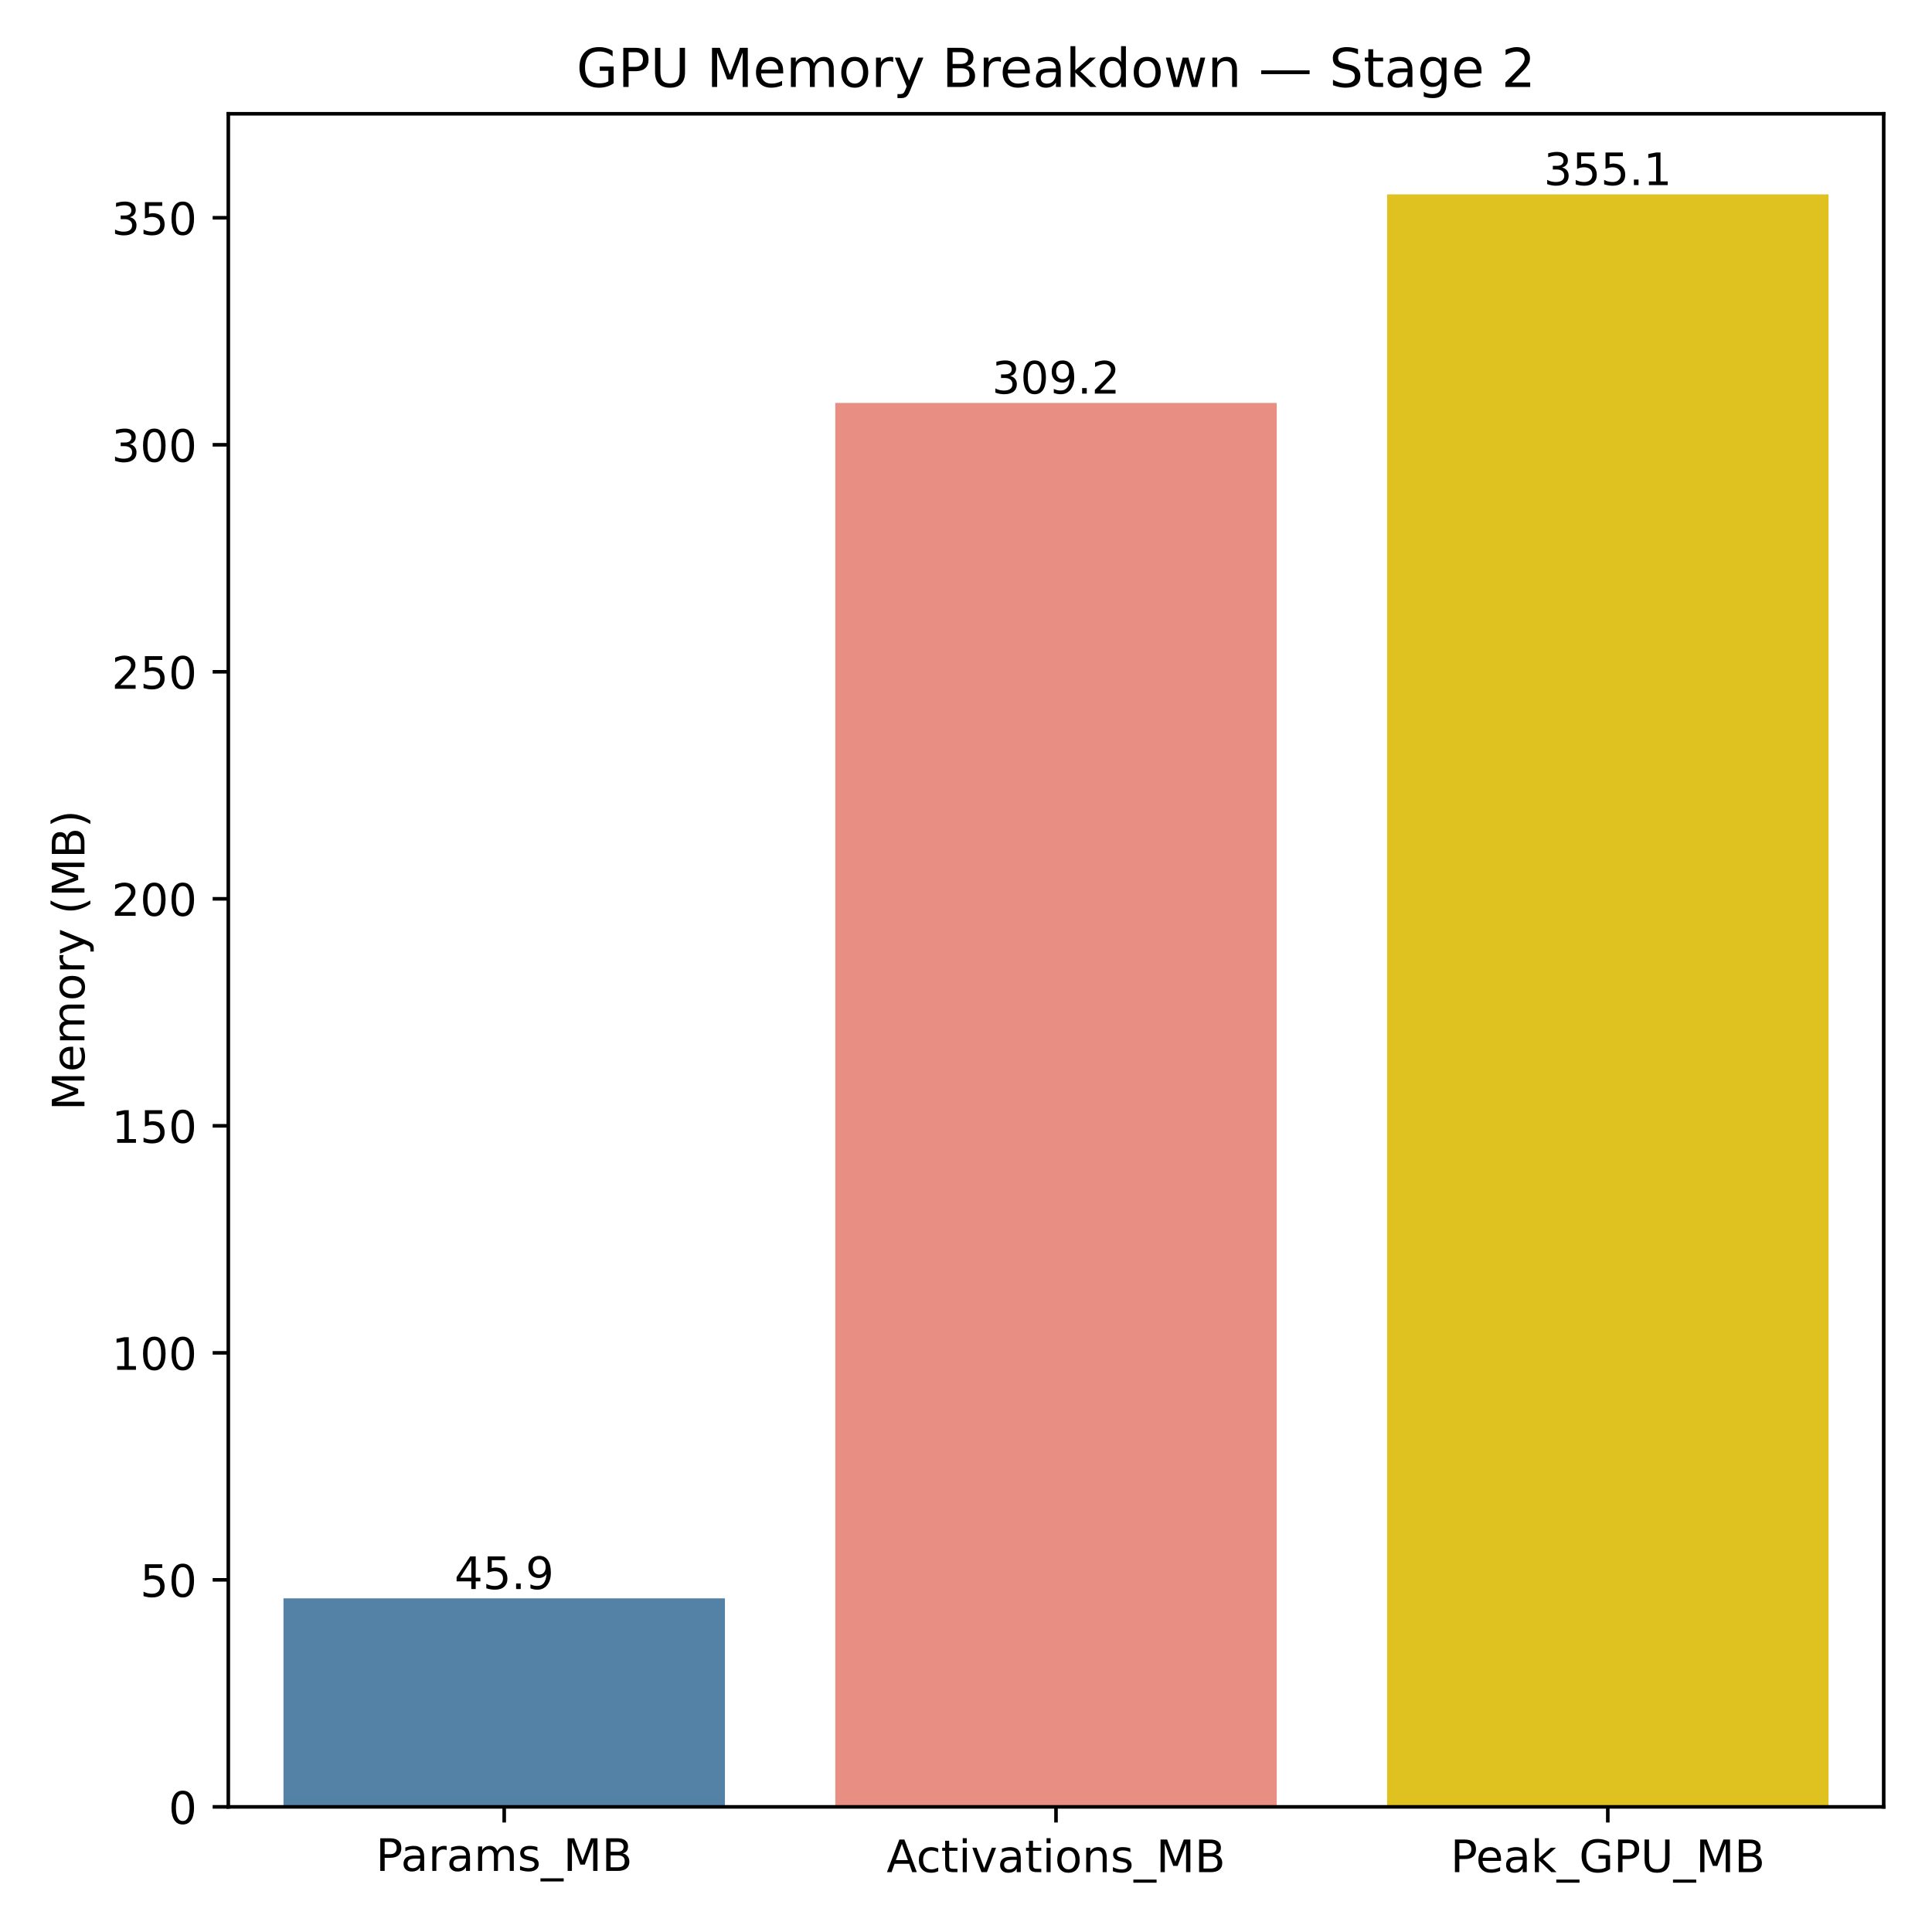
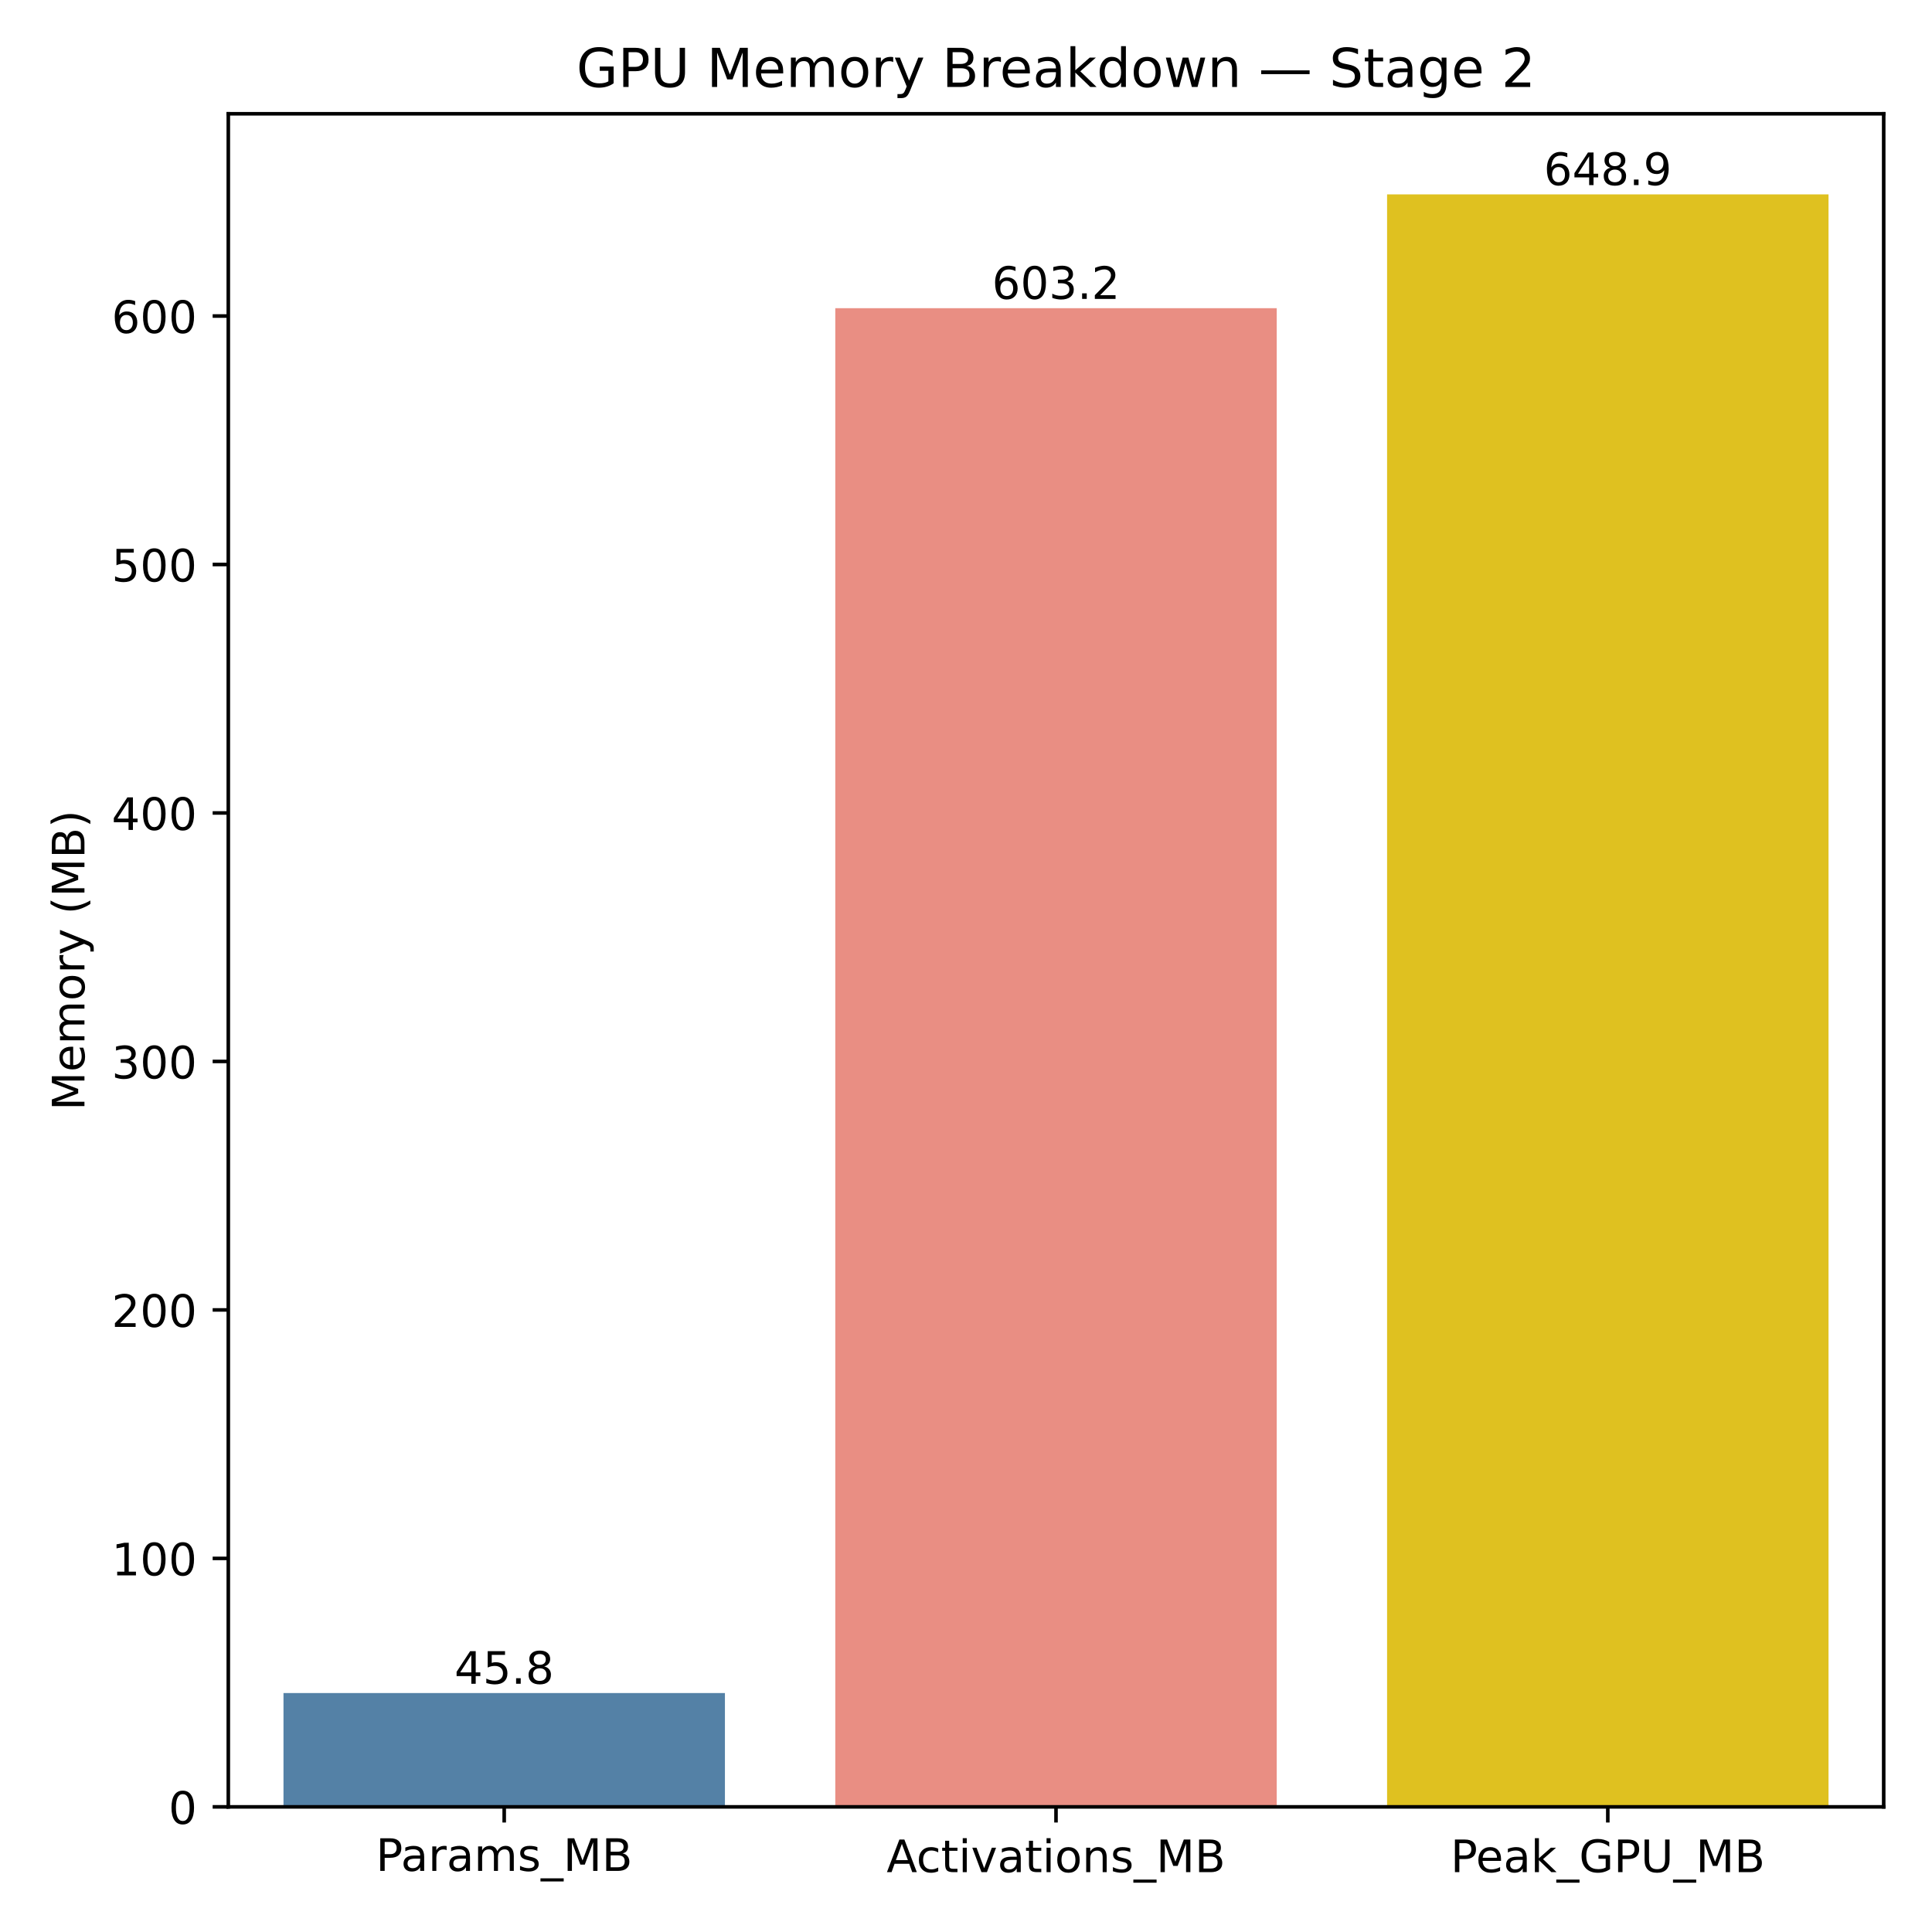
<svg xmlns="http://www.w3.org/2000/svg" xmlns:xlink="http://www.w3.org/1999/xlink" width="432pt" height="432pt" viewBox="0 0 432 432" version="1.1">
  <defs>
    <style type="text/css">*{stroke-linejoin: round; stroke-linecap: butt}</style>
  </defs>
  <g id="figure_1">
    <g id="patch_1">
      <path d="M 0 432  L 432 432  L 432 0  L 0 0  z " style="fill: #ffffff" />
    </g>
    <g id="axes_1">
      <g id="patch_2">
        <path d="M 51.05 404.019  L 421.2 404.019  L 421.2 25.44  L 51.05 25.44  z " style="fill: #ffffff" />
      </g>
      <g id="patch_3">
-         <path d="M 63.388 404.019  L 162.095 404.019  L 162.095 357.394  L 63.388 357.394  z " clip-path="url(#pa5c21d9025)" style="fill: #5481a6" />
+         <path d="M 63.388 404.019  L 162.095 404.019  L 162.095 378.573  L 63.388 378.573  z " clip-path="url(#pd3d8eb7577)" style="fill: #5481a6" />
      </g>
      <g id="patch_4">
-         <path d="M 186.772 404.019  L 285.478 404.019  L 285.478 90.092  L 186.772 90.092  z " clip-path="url(#pa5c21d9025)" style="fill: #e98e83" />
+         <path d="M 186.772 404.019  L 285.478 404.019  L 285.478 68.913  L 186.772 68.913  z " clip-path="url(#pd3d8eb7577)" style="fill: #e98e83" />
      </g>
      <g id="patch_5">
-         <path d="M 310.155 404.019  L 408.862 404.019  L 408.862 43.468  L 310.155 43.468  z " clip-path="url(#pa5c21d9025)" style="fill: #dfc120" />
+         <path d="M 310.155 404.019  L 408.862 404.019  L 408.862 43.468  L 310.155 43.468  z " clip-path="url(#pd3d8eb7577)" style="fill: #dfc120" />
      </g>
      <g id="matplotlib.axis_1">
        <g id="xtick_1">
          <g id="line2d_1">
            <defs>
-               <path id="m5fd11503fb" d="M 0 0  L 0 3.5  " style="stroke: #000000; stroke-width: 0.8" />
+               <path id="ma77d224c47" d="M 0 0  L 0 3.5  " style="stroke: #000000; stroke-width: 0.8" />
            </defs>
            <g>
-               <use xlink:href="#m5fd11503fb" x="112.742" y="404.019" style="stroke: #000000; stroke-width: 0.8" />
+               <use xlink:href="#ma77d224c47" x="112.742" y="404.019" style="stroke: #000000; stroke-width: 0.8" />
            </g>
          </g>
          <g id="text_1">
            <g transform="translate(84.0487 418.3391) scale(0.1 -0.1)">
              <defs>
                <path id="DejaVuSans-50" d="M 1259 4147  L 1259 2394  L 2053 2394  Q 2494 2394 2734 2622  Q 2975 2850 2975 3272  Q 2975 3691 2734 3919  Q 2494 4147 2053 4147  L 1259 4147  z M 628 4666  L 2053 4666  Q 2838 4666 3239 4311  Q 3641 3956 3641 3272  Q 3641 2581 3239 2228  Q 2838 1875 2053 1875  L 1259 1875  L 1259 0  L 628 0  L 628 4666  z " transform="scale(0.015625)" />
                <path id="DejaVuSans-61" d="M 2194 1759  Q 1497 1759 1228 1600  Q 959 1441 959 1056  Q 959 750 1161 570  Q 1363 391 1709 391  Q 2188 391 2477 730  Q 2766 1069 2766 1631  L 2766 1759  L 2194 1759  z M 3341 1997  L 3341 0  L 2766 0  L 2766 531  Q 2569 213 2275 61  Q 1981 -91 1556 -91  Q 1019 -91 701 211  Q 384 513 384 1019  Q 384 1609 779 1909  Q 1175 2209 1959 2209  L 2766 2209  L 2766 2266  Q 2766 2663 2505 2880  Q 2244 3097 1772 3097  Q 1472 3097 1187 3025  Q 903 2953 641 2809  L 641 3341  Q 956 3463 1253 3523  Q 1550 3584 1831 3584  Q 2591 3584 2966 3190  Q 3341 2797 3341 1997  z " transform="scale(0.015625)" />
                <path id="DejaVuSans-72" d="M 2631 2963  Q 2534 3019 2420 3045  Q 2306 3072 2169 3072  Q 1681 3072 1420 2755  Q 1159 2438 1159 1844  L 1159 0  L 581 0  L 581 3500  L 1159 3500  L 1159 2956  Q 1341 3275 1631 3429  Q 1922 3584 2338 3584  Q 2397 3584 2469 3576  Q 2541 3569 2628 3553  L 2631 2963  z " transform="scale(0.015625)" />
                <path id="DejaVuSans-6d" d="M 3328 2828  Q 3544 3216 3844 3400  Q 4144 3584 4550 3584  Q 5097 3584 5394 3201  Q 5691 2819 5691 2113  L 5691 0  L 5113 0  L 5113 2094  Q 5113 2597 4934 2840  Q 4756 3084 4391 3084  Q 3944 3084 3684 2787  Q 3425 2491 3425 1978  L 3425 0  L 2847 0  L 2847 2094  Q 2847 2600 2669 2842  Q 2491 3084 2119 3084  Q 1678 3084 1418 2786  Q 1159 2488 1159 1978  L 1159 0  L 581 0  L 581 3500  L 1159 3500  L 1159 2956  Q 1356 3278 1631 3431  Q 1906 3584 2284 3584  Q 2666 3584 2933 3390  Q 3200 3197 3328 2828  z " transform="scale(0.015625)" />
                <path id="DejaVuSans-73" d="M 2834 3397  L 2834 2853  Q 2591 2978 2328 3040  Q 2066 3103 1784 3103  Q 1356 3103 1142 2972  Q 928 2841 928 2578  Q 928 2378 1081 2264  Q 1234 2150 1697 2047  L 1894 2003  Q 2506 1872 2764 1633  Q 3022 1394 3022 966  Q 3022 478 2636 193  Q 2250 -91 1575 -91  Q 1294 -91 989 -36  Q 684 19 347 128  L 347 722  Q 666 556 975 473  Q 1284 391 1588 391  Q 1994 391 2212 530  Q 2431 669 2431 922  Q 2431 1156 2273 1281  Q 2116 1406 1581 1522  L 1381 1569  Q 847 1681 609 1914  Q 372 2147 372 2553  Q 372 3047 722 3315  Q 1072 3584 1716 3584  Q 2034 3584 2315 3537  Q 2597 3491 2834 3397  z " transform="scale(0.015625)" />
                <path id="DejaVuSans-5f" d="M 3263 -1063  L 3263 -1509  L -63 -1509  L -63 -1063  L 3263 -1063  z " transform="scale(0.015625)" />
                <path id="DejaVuSans-4d" d="M 628 4666  L 1569 4666  L 2759 1491  L 3956 4666  L 4897 4666  L 4897 0  L 4281 0  L 4281 4097  L 3078 897  L 2444 897  L 1241 4097  L 1241 0  L 628 0  L 628 4666  z " transform="scale(0.015625)" />
                <path id="DejaVuSans-42" d="M 1259 2228  L 1259 519  L 2272 519  Q 2781 519 3026 730  Q 3272 941 3272 1375  Q 3272 1813 3026 2020  Q 2781 2228 2272 2228  L 1259 2228  z M 1259 4147  L 1259 2741  L 2194 2741  Q 2656 2741 2882 2914  Q 3109 3088 3109 3444  Q 3109 3797 2882 3972  Q 2656 4147 2194 4147  L 1259 4147  z M 628 4666  L 2241 4666  Q 2963 4666 3353 4366  Q 3744 4066 3744 3513  Q 3744 3084 3544 2831  Q 3344 2578 2956 2516  Q 3422 2416 3680 2098  Q 3938 1781 3938 1306  Q 3938 681 3513 340  Q 3088 0 2303 0  L 628 0  L 628 4666  z " transform="scale(0.015625)" />
              </defs>
              <use xlink:href="#DejaVuSans-50" />
              <use xlink:href="#DejaVuSans-61" transform="translate(55.80273 0)" />
              <use xlink:href="#DejaVuSans-72" transform="translate(117.082 0)" />
              <use xlink:href="#DejaVuSans-61" transform="translate(158.1953 0)" />
              <use xlink:href="#DejaVuSans-6d" transform="translate(219.4746 0)" />
              <use xlink:href="#DejaVuSans-73" transform="translate(316.8867 0)" />
              <use xlink:href="#DejaVuSans-5f" transform="translate(368.9863 0)" />
              <use xlink:href="#DejaVuSans-4d" transform="translate(418.9863 0)" />
              <use xlink:href="#DejaVuSans-42" transform="translate(505.2656 0)" />
            </g>
          </g>
        </g>
        <g id="xtick_2">
          <g id="line2d_2">
            <g>
-               <use xlink:href="#m5fd11503fb" x="236.125" y="404.019" style="stroke: #000000; stroke-width: 0.8" />
+               <use xlink:href="#ma77d224c47" x="236.125" y="404.019" style="stroke: #000000; stroke-width: 0.8" />
            </g>
          </g>
          <g id="text_2">
            <g transform="translate(198.2438 418.6172) scale(0.1 -0.1)">
              <defs>
                <path id="DejaVuSans-41" d="M 2188 4044  L 1331 1722  L 3047 1722  L 2188 4044  z M 1831 4666  L 2547 4666  L 4325 0  L 3669 0  L 3244 1197  L 1141 1197  L 716 0  L 50 0  L 1831 4666  z " transform="scale(0.015625)" />
                <path id="DejaVuSans-63" d="M 3122 3366  L 3122 2828  Q 2878 2963 2633 3030  Q 2388 3097 2138 3097  Q 1578 3097 1268 2742  Q 959 2388 959 1747  Q 959 1106 1268 751  Q 1578 397 2138 397  Q 2388 397 2633 464  Q 2878 531 3122 666  L 3122 134  Q 2881 22 2623 -34  Q 2366 -91 2075 -91  Q 1284 -91 818 406  Q 353 903 353 1747  Q 353 2603 823 3093  Q 1294 3584 2113 3584  Q 2378 3584 2631 3529  Q 2884 3475 3122 3366  z " transform="scale(0.015625)" />
                <path id="DejaVuSans-74" d="M 1172 4494  L 1172 3500  L 2356 3500  L 2356 3053  L 1172 3053  L 1172 1153  Q 1172 725 1289 603  Q 1406 481 1766 481  L 2356 481  L 2356 0  L 1766 0  Q 1100 0 847 248  Q 594 497 594 1153  L 594 3053  L 172 3053  L 172 3500  L 594 3500  L 594 4494  L 1172 4494  z " transform="scale(0.015625)" />
                <path id="DejaVuSans-69" d="M 603 3500  L 1178 3500  L 1178 0  L 603 0  L 603 3500  z M 603 4863  L 1178 4863  L 1178 4134  L 603 4134  L 603 4863  z " transform="scale(0.015625)" />
                <path id="DejaVuSans-76" d="M 191 3500  L 800 3500  L 1894 563  L 2988 3500  L 3597 3500  L 2284 0  L 1503 0  L 191 3500  z " transform="scale(0.015625)" />
                <path id="DejaVuSans-6f" d="M 1959 3097  Q 1497 3097 1228 2736  Q 959 2375 959 1747  Q 959 1119 1226 758  Q 1494 397 1959 397  Q 2419 397 2687 759  Q 2956 1122 2956 1747  Q 2956 2369 2687 2733  Q 2419 3097 1959 3097  z M 1959 3584  Q 2709 3584 3137 3096  Q 3566 2609 3566 1747  Q 3566 888 3137 398  Q 2709 -91 1959 -91  Q 1206 -91 779 398  Q 353 888 353 1747  Q 353 2609 779 3096  Q 1206 3584 1959 3584  z " transform="scale(0.015625)" />
                <path id="DejaVuSans-6e" d="M 3513 2113  L 3513 0  L 2938 0  L 2938 2094  Q 2938 2591 2744 2837  Q 2550 3084 2163 3084  Q 1697 3084 1428 2787  Q 1159 2491 1159 1978  L 1159 0  L 581 0  L 581 3500  L 1159 3500  L 1159 2956  Q 1366 3272 1645 3428  Q 1925 3584 2291 3584  Q 2894 3584 3203 3211  Q 3513 2838 3513 2113  z " transform="scale(0.015625)" />
              </defs>
              <use xlink:href="#DejaVuSans-41" />
              <use xlink:href="#DejaVuSans-63" transform="translate(66.6582 0)" />
              <use xlink:href="#DejaVuSans-74" transform="translate(121.6387 0)" />
              <use xlink:href="#DejaVuSans-69" transform="translate(160.8477 0)" />
              <use xlink:href="#DejaVuSans-76" transform="translate(188.6309 0)" />
              <use xlink:href="#DejaVuSans-61" transform="translate(247.8105 0)" />
              <use xlink:href="#DejaVuSans-74" transform="translate(309.0898 0)" />
              <use xlink:href="#DejaVuSans-69" transform="translate(348.2988 0)" />
              <use xlink:href="#DejaVuSans-6f" transform="translate(376.082 0)" />
              <use xlink:href="#DejaVuSans-6e" transform="translate(437.2637 0)" />
              <use xlink:href="#DejaVuSans-73" transform="translate(500.6426 0)" />
              <use xlink:href="#DejaVuSans-5f" transform="translate(552.7422 0)" />
              <use xlink:href="#DejaVuSans-4d" transform="translate(602.7422 0)" />
              <use xlink:href="#DejaVuSans-42" transform="translate(689.0215 0)" />
            </g>
          </g>
        </g>
        <g id="xtick_3">
          <g id="line2d_3">
            <g>
-               <use xlink:href="#m5fd11503fb" x="359.508" y="404.019" style="stroke: #000000; stroke-width: 0.8" />
+               <use xlink:href="#ma77d224c47" x="359.508" y="404.019" style="stroke: #000000; stroke-width: 0.8" />
            </g>
          </g>
          <g id="text_3">
            <g transform="translate(324.3458 418.6172) scale(0.1 -0.1)">
              <defs>
                <path id="DejaVuSans-65" d="M 3597 1894  L 3597 1613  L 953 1613  Q 991 1019 1311 708  Q 1631 397 2203 397  Q 2534 397 2845 478  Q 3156 559 3463 722  L 3463 178  Q 3153 47 2828 -22  Q 2503 -91 2169 -91  Q 1331 -91 842 396  Q 353 884 353 1716  Q 353 2575 817 3079  Q 1281 3584 2069 3584  Q 2775 3584 3186 3129  Q 3597 2675 3597 1894  z M 3022 2063  Q 3016 2534 2758 2815  Q 2500 3097 2075 3097  Q 1594 3097 1305 2825  Q 1016 2553 972 2059  L 3022 2063  z " transform="scale(0.015625)" />
                <path id="DejaVuSans-6b" d="M 581 4863  L 1159 4863  L 1159 1991  L 2875 3500  L 3609 3500  L 1753 1863  L 3688 0  L 2938 0  L 1159 1709  L 1159 0  L 581 0  L 581 4863  z " transform="scale(0.015625)" />
                <path id="DejaVuSans-47" d="M 3809 666  L 3809 1919  L 2778 1919  L 2778 2438  L 4434 2438  L 4434 434  Q 4069 175 3628 42  Q 3188 -91 2688 -91  Q 1594 -91 976 548  Q 359 1188 359 2328  Q 359 3472 976 4111  Q 1594 4750 2688 4750  Q 3144 4750 3555 4637  Q 3966 4525 4313 4306  L 4313 3634  Q 3963 3931 3569 4081  Q 3175 4231 2741 4231  Q 1884 4231 1454 3753  Q 1025 3275 1025 2328  Q 1025 1384 1454 906  Q 1884 428 2741 428  Q 3075 428 3337 486  Q 3600 544 3809 666  z " transform="scale(0.015625)" />
                <path id="DejaVuSans-55" d="M 556 4666  L 1191 4666  L 1191 1831  Q 1191 1081 1462 751  Q 1734 422 2344 422  Q 2950 422 3222 751  Q 3494 1081 3494 1831  L 3494 4666  L 4128 4666  L 4128 1753  Q 4128 841 3676 375  Q 3225 -91 2344 -91  Q 1459 -91 1007 375  Q 556 841 556 1753  L 556 4666  z " transform="scale(0.015625)" />
              </defs>
              <use xlink:href="#DejaVuSans-50" />
              <use xlink:href="#DejaVuSans-65" transform="translate(56.67773 0)" />
              <use xlink:href="#DejaVuSans-61" transform="translate(118.2012 0)" />
              <use xlink:href="#DejaVuSans-6b" transform="translate(179.4805 0)" />
              <use xlink:href="#DejaVuSans-5f" transform="translate(237.3906 0)" />
              <use xlink:href="#DejaVuSans-47" transform="translate(287.3906 0)" />
              <use xlink:href="#DejaVuSans-50" transform="translate(364.8809 0)" />
              <use xlink:href="#DejaVuSans-55" transform="translate(425.1836 0)" />
              <use xlink:href="#DejaVuSans-5f" transform="translate(498.377 0)" />
              <use xlink:href="#DejaVuSans-4d" transform="translate(548.377 0)" />
              <use xlink:href="#DejaVuSans-42" transform="translate(634.6562 0)" />
            </g>
          </g>
        </g>
      </g>
      <g id="matplotlib.axis_2">
        <g id="ytick_1">
          <g id="line2d_4">
            <defs>
-               <path id="mf21b0ea281" d="M 0 0  L -3.5 0  " style="stroke: #000000; stroke-width: 0.8" />
+               <path id="mcc64310339" d="M 0 0  L -3.5 0  " style="stroke: #000000; stroke-width: 0.8" />
            </defs>
            <g>
-               <use xlink:href="#mf21b0ea281" x="51.05" y="404.019" style="stroke: #000000; stroke-width: 0.8" />
+               <use xlink:href="#mcc64310339" x="51.05" y="404.019" style="stroke: #000000; stroke-width: 0.8" />
            </g>
          </g>
          <g id="text_4">
            <g transform="translate(37.6875 407.818) scale(0.1 -0.1)">
              <defs>
                <path id="DejaVuSans-30" d="M 2034 4250  Q 1547 4250 1301 3770  Q 1056 3291 1056 2328  Q 1056 1369 1301 889  Q 1547 409 2034 409  Q 2525 409 2770 889  Q 3016 1369 3016 2328  Q 3016 3291 2770 3770  Q 2525 4250 2034 4250  z M 2034 4750  Q 2819 4750 3233 4129  Q 3647 3509 3647 2328  Q 3647 1150 3233 529  Q 2819 -91 2034 -91  Q 1250 -91 836 529  Q 422 1150 422 2328  Q 422 3509 836 4129  Q 1250 4750 2034 4750  z " transform="scale(0.015625)" />
              </defs>
              <use xlink:href="#DejaVuSans-30" />
            </g>
          </g>
        </g>
        <g id="ytick_2">
          <g id="line2d_5">
            <g>
-               <use xlink:href="#mf21b0ea281" x="51.05" y="353.258" style="stroke: #000000; stroke-width: 0.8" />
+               <use xlink:href="#mcc64310339" x="51.05" y="348.46" style="stroke: #000000; stroke-width: 0.8" />
            </g>
          </g>
          <g id="text_5">
-             <g transform="translate(31.325 357.0571) scale(0.1 -0.1)">
-               <defs>
-                 <path id="DejaVuSans-35" d="M 691 4666  L 3169 4666  L 3169 4134  L 1269 4134  L 1269 2991  Q 1406 3038 1543 3061  Q 1681 3084 1819 3084  Q 2600 3084 3056 2656  Q 3513 2228 3513 1497  Q 3513 744 3044 326  Q 2575 -91 1722 -91  Q 1428 -91 1123 -41  Q 819 9 494 109  L 494 744  Q 775 591 1075 516  Q 1375 441 1709 441  Q 2250 441 2565 725  Q 2881 1009 2881 1497  Q 2881 1984 2565 2268  Q 2250 2553 1709 2553  Q 1456 2553 1204 2497  Q 953 2441 691 2322  L 691 4666  z " transform="scale(0.015625)" />
-               </defs>
-               <use xlink:href="#DejaVuSans-35" />
-               <use xlink:href="#DejaVuSans-30" transform="translate(63.62305 0)" />
+             <g transform="translate(24.9625 352.2587) scale(0.1 -0.1)">
+               <defs>
+                 <path id="DejaVuSans-31" d="M 794 531  L 1825 531  L 1825 4091  L 703 3866  L 703 4441  L 1819 4666  L 2450 4666  L 2450 531  L 3481 531  L 3481 0  L 794 0  L 794 531  z " transform="scale(0.015625)" />
+               </defs>
+               <use xlink:href="#DejaVuSans-31" />
+               <use xlink:href="#DejaVuSans-30" transform="translate(63.62305 0)" />
+               <use xlink:href="#DejaVuSans-30" transform="translate(127.2461 0)" />
            </g>
          </g>
        </g>
        <g id="ytick_3">
          <g id="line2d_6">
            <g>
-               <use xlink:href="#mf21b0ea281" x="51.05" y="302.497" style="stroke: #000000; stroke-width: 0.8" />
+               <use xlink:href="#mcc64310339" x="51.05" y="292.9" style="stroke: #000000; stroke-width: 0.8" />
            </g>
          </g>
          <g id="text_6">
-             <g transform="translate(24.9625 306.2962) scale(0.1 -0.1)">
-               <defs>
-                 <path id="DejaVuSans-31" d="M 794 531  L 1825 531  L 1825 4091  L 703 3866  L 703 4441  L 1819 4666  L 2450 4666  L 2450 531  L 3481 531  L 3481 0  L 794 0  L 794 531  z " transform="scale(0.015625)" />
-               </defs>
-               <use xlink:href="#DejaVuSans-31" />
+             <g transform="translate(24.9625 296.6995) scale(0.1 -0.1)">
+               <defs>
+                 <path id="DejaVuSans-32" d="M 1228 531  L 3431 531  L 3431 0  L 469 0  L 469 531  Q 828 903 1448 1529  Q 2069 2156 2228 2338  Q 2531 2678 2651 2914  Q 2772 3150 2772 3378  Q 2772 3750 2511 3984  Q 2250 4219 1831 4219  Q 1534 4219 1204 4116  Q 875 4013 500 3803  L 500 4441  Q 881 4594 1212 4672  Q 1544 4750 1819 4750  Q 2544 4750 2975 4387  Q 3406 4025 3406 3419  Q 3406 3131 3298 2873  Q 3191 2616 2906 2266  Q 2828 2175 2409 1742  Q 1991 1309 1228 531  z " transform="scale(0.015625)" />
+               </defs>
+               <use xlink:href="#DejaVuSans-32" />
              <use xlink:href="#DejaVuSans-30" transform="translate(63.62305 0)" />
              <use xlink:href="#DejaVuSans-30" transform="translate(127.2461 0)" />
            </g>
          </g>
        </g>
        <g id="ytick_4">
          <g id="line2d_7">
            <g>
-               <use xlink:href="#mf21b0ea281" x="51.05" y="251.736" style="stroke: #000000; stroke-width: 0.8" />
+               <use xlink:href="#mcc64310339" x="51.05" y="237.341" style="stroke: #000000; stroke-width: 0.8" />
            </g>
          </g>
          <g id="text_7">
-             <g transform="translate(24.9625 255.5353) scale(0.1 -0.1)">
-               <use xlink:href="#DejaVuSans-31" />
-               <use xlink:href="#DejaVuSans-35" transform="translate(63.62305 0)" />
+             <g transform="translate(24.9625 241.1403) scale(0.1 -0.1)">
+               <defs>
+                 <path id="DejaVuSans-33" d="M 2597 2516  Q 3050 2419 3304 2112  Q 3559 1806 3559 1356  Q 3559 666 3084 287  Q 2609 -91 1734 -91  Q 1441 -91 1130 -33  Q 819 25 488 141  L 488 750  Q 750 597 1062 519  Q 1375 441 1716 441  Q 2309 441 2620 675  Q 2931 909 2931 1356  Q 2931 1769 2642 2001  Q 2353 2234 1838 2234  L 1294 2234  L 1294 2753  L 1863 2753  Q 2328 2753 2575 2939  Q 2822 3125 2822 3475  Q 2822 3834 2567 4026  Q 2313 4219 1838 4219  Q 1578 4219 1281 4162  Q 984 4106 628 3988  L 628 4550  Q 988 4650 1302 4700  Q 1616 4750 1894 4750  Q 2613 4750 3031 4423  Q 3450 4097 3450 3541  Q 3450 3153 3228 2886  Q 3006 2619 2597 2516  z " transform="scale(0.015625)" />
+               </defs>
+               <use xlink:href="#DejaVuSans-33" />
+               <use xlink:href="#DejaVuSans-30" transform="translate(63.62305 0)" />
              <use xlink:href="#DejaVuSans-30" transform="translate(127.2461 0)" />
            </g>
          </g>
        </g>
        <g id="ytick_5">
          <g id="line2d_8">
            <g>
-               <use xlink:href="#mf21b0ea281" x="51.05" y="200.975" style="stroke: #000000; stroke-width: 0.8" />
+               <use xlink:href="#mcc64310339" x="51.05" y="181.782" style="stroke: #000000; stroke-width: 0.8" />
            </g>
          </g>
          <g id="text_8">
-             <g transform="translate(24.9625 204.7745) scale(0.1 -0.1)">
-               <defs>
-                 <path id="DejaVuSans-32" d="M 1228 531  L 3431 531  L 3431 0  L 469 0  L 469 531  Q 828 903 1448 1529  Q 2069 2156 2228 2338  Q 2531 2678 2651 2914  Q 2772 3150 2772 3378  Q 2772 3750 2511 3984  Q 2250 4219 1831 4219  Q 1534 4219 1204 4116  Q 875 4013 500 3803  L 500 4441  Q 881 4594 1212 4672  Q 1544 4750 1819 4750  Q 2544 4750 2975 4387  Q 3406 4025 3406 3419  Q 3406 3131 3298 2873  Q 3191 2616 2906 2266  Q 2828 2175 2409 1742  Q 1991 1309 1228 531  z " transform="scale(0.015625)" />
-               </defs>
-               <use xlink:href="#DejaVuSans-32" />
+             <g transform="translate(24.9625 185.5811) scale(0.1 -0.1)">
+               <defs>
+                 <path id="DejaVuSans-34" d="M 2419 4116  L 825 1625  L 2419 1625  L 2419 4116  z M 2253 4666  L 3047 4666  L 3047 1625  L 3713 1625  L 3713 1100  L 3047 1100  L 3047 0  L 2419 0  L 2419 1100  L 313 1100  L 313 1709  L 2253 4666  z " transform="scale(0.015625)" />
+               </defs>
+               <use xlink:href="#DejaVuSans-34" />
              <use xlink:href="#DejaVuSans-30" transform="translate(63.62305 0)" />
              <use xlink:href="#DejaVuSans-30" transform="translate(127.2461 0)" />
            </g>
          </g>
        </g>
        <g id="ytick_6">
          <g id="line2d_9">
            <g>
-               <use xlink:href="#mf21b0ea281" x="51.05" y="150.214" style="stroke: #000000; stroke-width: 0.8" />
+               <use xlink:href="#mcc64310339" x="51.05" y="126.223" style="stroke: #000000; stroke-width: 0.8" />
            </g>
          </g>
          <g id="text_9">
-             <g transform="translate(24.9625 154.0136) scale(0.1 -0.1)">
-               <use xlink:href="#DejaVuSans-32" />
-               <use xlink:href="#DejaVuSans-35" transform="translate(63.62305 0)" />
+             <g transform="translate(24.9625 130.0218) scale(0.1 -0.1)">
+               <defs>
+                 <path id="DejaVuSans-35" d="M 691 4666  L 3169 4666  L 3169 4134  L 1269 4134  L 1269 2991  Q 1406 3038 1543 3061  Q 1681 3084 1819 3084  Q 2600 3084 3056 2656  Q 3513 2228 3513 1497  Q 3513 744 3044 326  Q 2575 -91 1722 -91  Q 1428 -91 1123 -41  Q 819 9 494 109  L 494 744  Q 775 591 1075 516  Q 1375 441 1709 441  Q 2250 441 2565 725  Q 2881 1009 2881 1497  Q 2881 1984 2565 2268  Q 2250 2553 1709 2553  Q 1456 2553 1204 2497  Q 953 2441 691 2322  L 691 4666  z " transform="scale(0.015625)" />
+               </defs>
+               <use xlink:href="#DejaVuSans-35" />
+               <use xlink:href="#DejaVuSans-30" transform="translate(63.62305 0)" />
              <use xlink:href="#DejaVuSans-30" transform="translate(127.2461 0)" />
            </g>
          </g>
        </g>
        <g id="ytick_7">
          <g id="line2d_10">
            <g>
-               <use xlink:href="#mf21b0ea281" x="51.05" y="99.454" style="stroke: #000000; stroke-width: 0.8" />
+               <use xlink:href="#mcc64310339" x="51.05" y="70.663" style="stroke: #000000; stroke-width: 0.8" />
            </g>
          </g>
          <g id="text_10">
-             <g transform="translate(24.9625 103.2527) scale(0.1 -0.1)">
-               <defs>
-                 <path id="DejaVuSans-33" d="M 2597 2516  Q 3050 2419 3304 2112  Q 3559 1806 3559 1356  Q 3559 666 3084 287  Q 2609 -91 1734 -91  Q 1441 -91 1130 -33  Q 819 25 488 141  L 488 750  Q 750 597 1062 519  Q 1375 441 1716 441  Q 2309 441 2620 675  Q 2931 909 2931 1356  Q 2931 1769 2642 2001  Q 2353 2234 1838 2234  L 1294 2234  L 1294 2753  L 1863 2753  Q 2328 2753 2575 2939  Q 2822 3125 2822 3475  Q 2822 3834 2567 4026  Q 2313 4219 1838 4219  Q 1578 4219 1281 4162  Q 984 4106 628 3988  L 628 4550  Q 988 4650 1302 4700  Q 1616 4750 1894 4750  Q 2613 4750 3031 4423  Q 3450 4097 3450 3541  Q 3450 3153 3228 2886  Q 3006 2619 2597 2516  z " transform="scale(0.015625)" />
-               </defs>
-               <use xlink:href="#DejaVuSans-33" />
-               <use xlink:href="#DejaVuSans-30" transform="translate(63.62305 0)" />
-               <use xlink:href="#DejaVuSans-30" transform="translate(127.2461 0)" />
-             </g>
-           </g>
-         </g>
-         <g id="ytick_8">
-           <g id="line2d_11">
-             <g>
-               <use xlink:href="#mf21b0ea281" x="51.05" y="48.693" style="stroke: #000000; stroke-width: 0.8" />
-             </g>
-           </g>
-           <g id="text_11">
-             <g transform="translate(24.9625 52.49185) scale(0.1 -0.1)">
-               <use xlink:href="#DejaVuSans-33" />
-               <use xlink:href="#DejaVuSans-35" transform="translate(63.62305 0)" />
-               <use xlink:href="#DejaVuSans-30" transform="translate(127.2461 0)" />
-             </g>
-           </g>
-         </g>
-         <g id="text_12">
+             <g transform="translate(24.9625 74.4626) scale(0.1 -0.1)">
+               <defs>
+                 <path id="DejaVuSans-36" d="M 2113 2584  Q 1688 2584 1439 2293  Q 1191 2003 1191 1497  Q 1191 994 1439 701  Q 1688 409 2113 409  Q 2538 409 2786 701  Q 3034 994 3034 1497  Q 3034 2003 2786 2293  Q 2538 2584 2113 2584  z M 3366 4563  L 3366 3988  Q 3128 4100 2886 4159  Q 2644 4219 2406 4219  Q 1781 4219 1451 3797  Q 1122 3375 1075 2522  Q 1259 2794 1537 2939  Q 1816 3084 2150 3084  Q 2853 3084 3261 2657  Q 3669 2231 3669 1497  Q 3669 778 3244 343  Q 2819 -91 2113 -91  Q 1303 -91 875 529  Q 447 1150 447 2328  Q 447 3434 972 4092  Q 1497 4750 2381 4750  Q 2619 4750 2861 4703  Q 3103 4656 3366 4563  z " transform="scale(0.015625)" />
+               </defs>
+               <use xlink:href="#DejaVuSans-36" />
+               <use xlink:href="#DejaVuSans-30" transform="translate(63.62305 0)" />
+               <use xlink:href="#DejaVuSans-30" transform="translate(127.2461 0)" />
+             </g>
+           </g>
+         </g>
+         <g id="text_11">
          <g transform="translate(18.88281 248.2997) rotate(-90) scale(0.1 -0.1)">
            <defs>
              <path id="DejaVuSans-79" d="M 2059 -325  Q 1816 -950 1584 -1140  Q 1353 -1331 966 -1331  L 506 -1331  L 506 -850  L 844 -850  Q 1081 -850 1212 -737  Q 1344 -625 1503 -206  L 1606 56  L 191 3500  L 800 3500  L 1894 763  L 2988 3500  L 3597 3500  L 2059 -325  z " transform="scale(0.015625)" />
              <path id="DejaVuSans-20" transform="scale(0.015625)" />
              <path id="DejaVuSans-28" d="M 1984 4856  Q 1566 4138 1362 3434  Q 1159 2731 1159 2009  Q 1159 1288 1364 580  Q 1569 -128 1984 -844  L 1484 -844  Q 1016 -109 783 600  Q 550 1309 550 2009  Q 550 2706 781 3412  Q 1013 4119 1484 4856  L 1984 4856  z " transform="scale(0.015625)" />
              <path id="DejaVuSans-29" d="M 513 4856  L 1013 4856  Q 1481 4119 1714 3412  Q 1947 2706 1947 2009  Q 1947 1309 1714 600  Q 1481 -109 1013 -844  L 513 -844  Q 928 -128 1133 580  Q 1338 1288 1338 2009  Q 1338 2731 1133 3434  Q 928 4138 513 4856  z " transform="scale(0.015625)" />
            </defs>
            <use xlink:href="#DejaVuSans-4d" />
            <use xlink:href="#DejaVuSans-65" transform="translate(86.2793 0)" />
            <use xlink:href="#DejaVuSans-6d" transform="translate(147.8027 0)" />
            <use xlink:href="#DejaVuSans-6f" transform="translate(245.2148 0)" />
            <use xlink:href="#DejaVuSans-72" transform="translate(306.3965 0)" />
            <use xlink:href="#DejaVuSans-79" transform="translate(347.5098 0)" />
            <use xlink:href="#DejaVuSans-20" transform="translate(406.6895 0)" />
            <use xlink:href="#DejaVuSans-28" transform="translate(438.4766 0)" />
            <use xlink:href="#DejaVuSans-4d" transform="translate(477.4902 0)" />
            <use xlink:href="#DejaVuSans-42" transform="translate(563.7695 0)" />
            <use xlink:href="#DejaVuSans-29" transform="translate(632.373 0)" />
          </g>
        </g>
      </g>
+       <g id="line2d_11">
+         <path clip-path="url(#pd3d8eb7577)" style="fill: none; stroke: #424242; stroke-width: 2.25; stroke-linecap: square" />
+       </g>
      <g id="line2d_12">
-         <path clip-path="url(#pa5c21d9025)" style="fill: none; stroke: #424242; stroke-width: 2.25; stroke-linecap: square" />
+         <path clip-path="url(#pd3d8eb7577)" style="fill: none; stroke: #424242; stroke-width: 2.25; stroke-linecap: square" />
      </g>
      <g id="line2d_13">
-         <path clip-path="url(#pa5c21d9025)" style="fill: none; stroke: #424242; stroke-width: 2.25; stroke-linecap: square" />
-       </g>
-       <g id="line2d_14">
-         <path clip-path="url(#pa5c21d9025)" style="fill: none; stroke: #424242; stroke-width: 2.25; stroke-linecap: square" />
+         <path clip-path="url(#pd3d8eb7577)" style="fill: none; stroke: #424242; stroke-width: 2.25; stroke-linecap: square" />
      </g>
      <g id="patch_6">
        <path d="M 51.05 404.019  L 51.05 25.44  " style="fill: none; stroke: #000000; stroke-width: 0.8; stroke-linejoin: miter; stroke-linecap: square" />
      </g>
      <g id="patch_7">
        <path d="M 421.2 404.019  L 421.2 25.44  " style="fill: none; stroke: #000000; stroke-width: 0.8; stroke-linejoin: miter; stroke-linecap: square" />
      </g>
      <g id="patch_8">
        <path d="M 51.05 404.019  L 421.2 404.019  " style="fill: none; stroke: #000000; stroke-width: 0.8; stroke-linejoin: miter; stroke-linecap: square" />
      </g>
      <g id="patch_9">
        <path d="M 51.05 25.44  L 421.2 25.44  " style="fill: none; stroke: #000000; stroke-width: 0.8; stroke-linejoin: miter; stroke-linecap: square" />
      </g>
-       <g id="text_13">
-         <g transform="translate(101.6089 355.3146) scale(0.1 -0.1)">
+       <g id="text_12">
+         <g transform="translate(101.6089 376.4934) scale(0.1 -0.1)">
          <defs>
-             <path id="DejaVuSans-34" d="M 2419 4116  L 825 1625  L 2419 1625  L 2419 4116  z M 2253 4666  L 3047 4666  L 3047 1625  L 3713 1625  L 3713 1100  L 3047 1100  L 3047 0  L 2419 0  L 2419 1100  L 313 1100  L 313 1709  L 2253 4666  z " transform="scale(0.015625)" />
            <path id="DejaVuSans-2e" d="M 684 794  L 1344 794  L 1344 0  L 684 0  L 684 794  z " transform="scale(0.015625)" />
-             <path id="DejaVuSans-39" d="M 703 97  L 703 672  Q 941 559 1184 500  Q 1428 441 1663 441  Q 2288 441 2617 861  Q 2947 1281 2994 2138  Q 2813 1869 2534 1725  Q 2256 1581 1919 1581  Q 1219 1581 811 2004  Q 403 2428 403 3163  Q 403 3881 828 4315  Q 1253 4750 1959 4750  Q 2769 4750 3195 4129  Q 3622 3509 3622 2328  Q 3622 1225 3098 567  Q 2575 -91 1691 -91  Q 1453 -91 1209 -44  Q 966 3 703 97  z M 1959 2075  Q 2384 2075 2632 2365  Q 2881 2656 2881 3163  Q 2881 3666 2632 3958  Q 2384 4250 1959 4250  Q 1534 4250 1286 3958  Q 1038 3666 1038 3163  Q 1038 2656 1286 2365  Q 1534 2075 1959 2075  z " transform="scale(0.015625)" />
+             <path id="DejaVuSans-38" d="M 2034 2216  Q 1584 2216 1326 1975  Q 1069 1734 1069 1313  Q 1069 891 1326 650  Q 1584 409 2034 409  Q 2484 409 2743 651  Q 3003 894 3003 1313  Q 3003 1734 2745 1975  Q 2488 2216 2034 2216  z M 1403 2484  Q 997 2584 770 2862  Q 544 3141 544 3541  Q 544 4100 942 4425  Q 1341 4750 2034 4750  Q 2731 4750 3128 4425  Q 3525 4100 3525 3541  Q 3525 3141 3298 2862  Q 3072 2584 2669 2484  Q 3125 2378 3379 2068  Q 3634 1759 3634 1313  Q 3634 634 3220 271  Q 2806 -91 2034 -91  Q 1263 -91 848 271  Q 434 634 434 1313  Q 434 1759 690 2068  Q 947 2378 1403 2484  z M 1172 3481  Q 1172 3119 1398 2916  Q 1625 2713 2034 2713  Q 2441 2713 2670 2916  Q 2900 3119 2900 3481  Q 2900 3844 2670 4047  Q 2441 4250 2034 4250  Q 1625 4250 1398 4047  Q 1172 3844 1172 3481  z " transform="scale(0.015625)" />
          </defs>
          <use xlink:href="#DejaVuSans-34" />
          <use xlink:href="#DejaVuSans-35" transform="translate(63.62305 0)" />
          <use xlink:href="#DejaVuSans-2e" transform="translate(127.2461 0)" />
-           <use xlink:href="#DejaVuSans-39" transform="translate(159.0332 0)" />
-         </g>
-       </g>
-       <g id="text_14">
-         <g transform="translate(221.8109 88.01232) scale(0.1 -0.1)">
-           <use xlink:href="#DejaVuSans-33" />
+           <use xlink:href="#DejaVuSans-38" transform="translate(159.0332 0)" />
+         </g>
+       </g>
+       <g id="text_13">
+         <g transform="translate(221.8109 66.83358) scale(0.1 -0.1)">
+           <use xlink:href="#DejaVuSans-36" />
          <use xlink:href="#DejaVuSans-30" transform="translate(63.62305 0)" />
-           <use xlink:href="#DejaVuSans-39" transform="translate(127.2461 0)" />
+           <use xlink:href="#DejaVuSans-33" transform="translate(127.2461 0)" />
          <use xlink:href="#DejaVuSans-2e" transform="translate(190.8691 0)" />
          <use xlink:href="#DejaVuSans-32" transform="translate(222.6562 0)" />
        </g>
      </g>
+       <g id="text_14">
+         <g transform="translate(345.1943 41.38787) scale(0.1 -0.1)">
+           <defs>
+             <path id="DejaVuSans-39" d="M 703 97  L 703 672  Q 941 559 1184 500  Q 1428 441 1663 441  Q 2288 441 2617 861  Q 2947 1281 2994 2138  Q 2813 1869 2534 1725  Q 2256 1581 1919 1581  Q 1219 1581 811 2004  Q 403 2428 403 3163  Q 403 3881 828 4315  Q 1253 4750 1959 4750  Q 2769 4750 3195 4129  Q 3622 3509 3622 2328  Q 3622 1225 3098 567  Q 2575 -91 1691 -91  Q 1453 -91 1209 -44  Q 966 3 703 97  z M 1959 2075  Q 2384 2075 2632 2365  Q 2881 2656 2881 3163  Q 2881 3666 2632 3958  Q 2384 4250 1959 4250  Q 1534 4250 1286 3958  Q 1038 3666 1038 3163  Q 1038 2656 1286 2365  Q 1534 2075 1959 2075  z " transform="scale(0.015625)" />
+           </defs>
+           <use xlink:href="#DejaVuSans-36" />
+           <use xlink:href="#DejaVuSans-34" transform="translate(63.62305 0)" />
+           <use xlink:href="#DejaVuSans-38" transform="translate(127.2461 0)" />
+           <use xlink:href="#DejaVuSans-2e" transform="translate(190.8691 0)" />
+           <use xlink:href="#DejaVuSans-39" transform="translate(222.6562 0)" />
+         </g>
+       </g>
      <g id="text_15">
-         <g transform="translate(345.1943 41.38787) scale(0.1 -0.1)">
-           <use xlink:href="#DejaVuSans-33" />
-           <use xlink:href="#DejaVuSans-35" transform="translate(63.62305 0)" />
-           <use xlink:href="#DejaVuSans-35" transform="translate(127.2461 0)" />
-           <use xlink:href="#DejaVuSans-2e" transform="translate(190.8691 0)" />
-           <use xlink:href="#DejaVuSans-31" transform="translate(222.6562 0)" />
-         </g>
-       </g>
-       <g id="text_16">
        <g transform="translate(128.8928 19.44) scale(0.12 -0.12)">
          <defs>
            <path id="DejaVuSans-64" d="M 2906 2969  L 2906 4863  L 3481 4863  L 3481 0  L 2906 0  L 2906 525  Q 2725 213 2448 61  Q 2172 -91 1784 -91  Q 1150 -91 751 415  Q 353 922 353 1747  Q 353 2572 751 3078  Q 1150 3584 1784 3584  Q 2172 3584 2448 3432  Q 2725 3281 2906 2969  z M 947 1747  Q 947 1113 1208 752  Q 1469 391 1925 391  Q 2381 391 2643 752  Q 2906 1113 2906 1747  Q 2906 2381 2643 2742  Q 2381 3103 1925 3103  Q 1469 3103 1208 2742  Q 947 2381 947 1747  z " transform="scale(0.015625)" />
            <path id="DejaVuSans-77" d="M 269 3500  L 844 3500  L 1563 769  L 2278 3500  L 2956 3500  L 3675 769  L 4391 3500  L 4966 3500  L 4050 0  L 3372 0  L 2619 2869  L 1863 0  L 1184 0  L 269 3500  z " transform="scale(0.015625)" />
            <path id="DejaVuSans-2014" d="M 313 1978  L 6088 1978  L 6088 1528  L 313 1528  L 313 1978  z " transform="scale(0.015625)" />
            <path id="DejaVuSans-53" d="M 3425 4513  L 3425 3897  Q 3066 4069 2747 4153  Q 2428 4238 2131 4238  Q 1616 4238 1336 4038  Q 1056 3838 1056 3469  Q 1056 3159 1242 3001  Q 1428 2844 1947 2747  L 2328 2669  Q 3034 2534 3370 2195  Q 3706 1856 3706 1288  Q 3706 609 3251 259  Q 2797 -91 1919 -91  Q 1588 -91 1214 -16  Q 841 59 441 206  L 441 856  Q 825 641 1194 531  Q 1563 422 1919 422  Q 2459 422 2753 634  Q 3047 847 3047 1241  Q 3047 1584 2836 1778  Q 2625 1972 2144 2069  L 1759 2144  Q 1053 2284 737 2584  Q 422 2884 422 3419  Q 422 4038 858 4394  Q 1294 4750 2059 4750  Q 2388 4750 2728 4690  Q 3069 4631 3425 4513  z " transform="scale(0.015625)" />
            <path id="DejaVuSans-67" d="M 2906 1791  Q 2906 2416 2648 2759  Q 2391 3103 1925 3103  Q 1463 3103 1205 2759  Q 947 2416 947 1791  Q 947 1169 1205 825  Q 1463 481 1925 481  Q 2391 481 2648 825  Q 2906 1169 2906 1791  z M 3481 434  Q 3481 -459 3084 -895  Q 2688 -1331 1869 -1331  Q 1566 -1331 1297 -1286  Q 1028 -1241 775 -1147  L 775 -588  Q 1028 -725 1275 -790  Q 1522 -856 1778 -856  Q 2344 -856 2625 -561  Q 2906 -266 2906 331  L 2906 616  Q 2728 306 2450 153  Q 2172 0 1784 0  Q 1141 0 747 490  Q 353 981 353 1791  Q 353 2603 747 3093  Q 1141 3584 1784 3584  Q 2172 3584 2450 3431  Q 2728 3278 2906 2969  L 2906 3500  L 3481 3500  L 3481 434  z " transform="scale(0.015625)" />
          </defs>
          <use xlink:href="#DejaVuSans-47" />
          <use xlink:href="#DejaVuSans-50" transform="translate(77.49023 0)" />
          <use xlink:href="#DejaVuSans-55" transform="translate(137.793 0)" />
          <use xlink:href="#DejaVuSans-20" transform="translate(210.9863 0)" />
          <use xlink:href="#DejaVuSans-4d" transform="translate(242.7734 0)" />
          <use xlink:href="#DejaVuSans-65" transform="translate(329.0527 0)" />
          <use xlink:href="#DejaVuSans-6d" transform="translate(390.5762 0)" />
          <use xlink:href="#DejaVuSans-6f" transform="translate(487.9883 0)" />
          <use xlink:href="#DejaVuSans-72" transform="translate(549.1699 0)" />
          <use xlink:href="#DejaVuSans-79" transform="translate(590.2832 0)" />
          <use xlink:href="#DejaVuSans-20" transform="translate(649.4629 0)" />
          <use xlink:href="#DejaVuSans-42" transform="translate(681.25 0)" />
          <use xlink:href="#DejaVuSans-72" transform="translate(749.8535 0)" />
          <use xlink:href="#DejaVuSans-65" transform="translate(788.7168 0)" />
          <use xlink:href="#DejaVuSans-61" transform="translate(850.2402 0)" />
          <use xlink:href="#DejaVuSans-6b" transform="translate(911.5195 0)" />
          <use xlink:href="#DejaVuSans-64" transform="translate(969.4297 0)" />
          <use xlink:href="#DejaVuSans-6f" transform="translate(1032.906 0)" />
          <use xlink:href="#DejaVuSans-77" transform="translate(1094.088 0)" />
          <use xlink:href="#DejaVuSans-6e" transform="translate(1175.875 0)" />
          <use xlink:href="#DejaVuSans-20" transform="translate(1239.254 0)" />
          <use xlink:href="#DejaVuSans-2014" transform="translate(1271.041 0)" />
          <use xlink:href="#DejaVuSans-20" transform="translate(1371.041 0)" />
          <use xlink:href="#DejaVuSans-53" transform="translate(1402.828 0)" />
          <use xlink:href="#DejaVuSans-74" transform="translate(1466.305 0)" />
          <use xlink:href="#DejaVuSans-61" transform="translate(1505.514 0)" />
          <use xlink:href="#DejaVuSans-67" transform="translate(1566.793 0)" />
          <use xlink:href="#DejaVuSans-65" transform="translate(1630.27 0)" />
          <use xlink:href="#DejaVuSans-20" transform="translate(1691.793 0)" />
          <use xlink:href="#DejaVuSans-32" transform="translate(1723.58 0)" />
        </g>
      </g>
    </g>
  </g>
  <defs>
-     <clipPath id="pa5c21d9025">
+     <clipPath id="pd3d8eb7577">
      <rect x="51.05" y="25.44" width="370.15" height="378.579" />
    </clipPath>
  </defs>
</svg>
